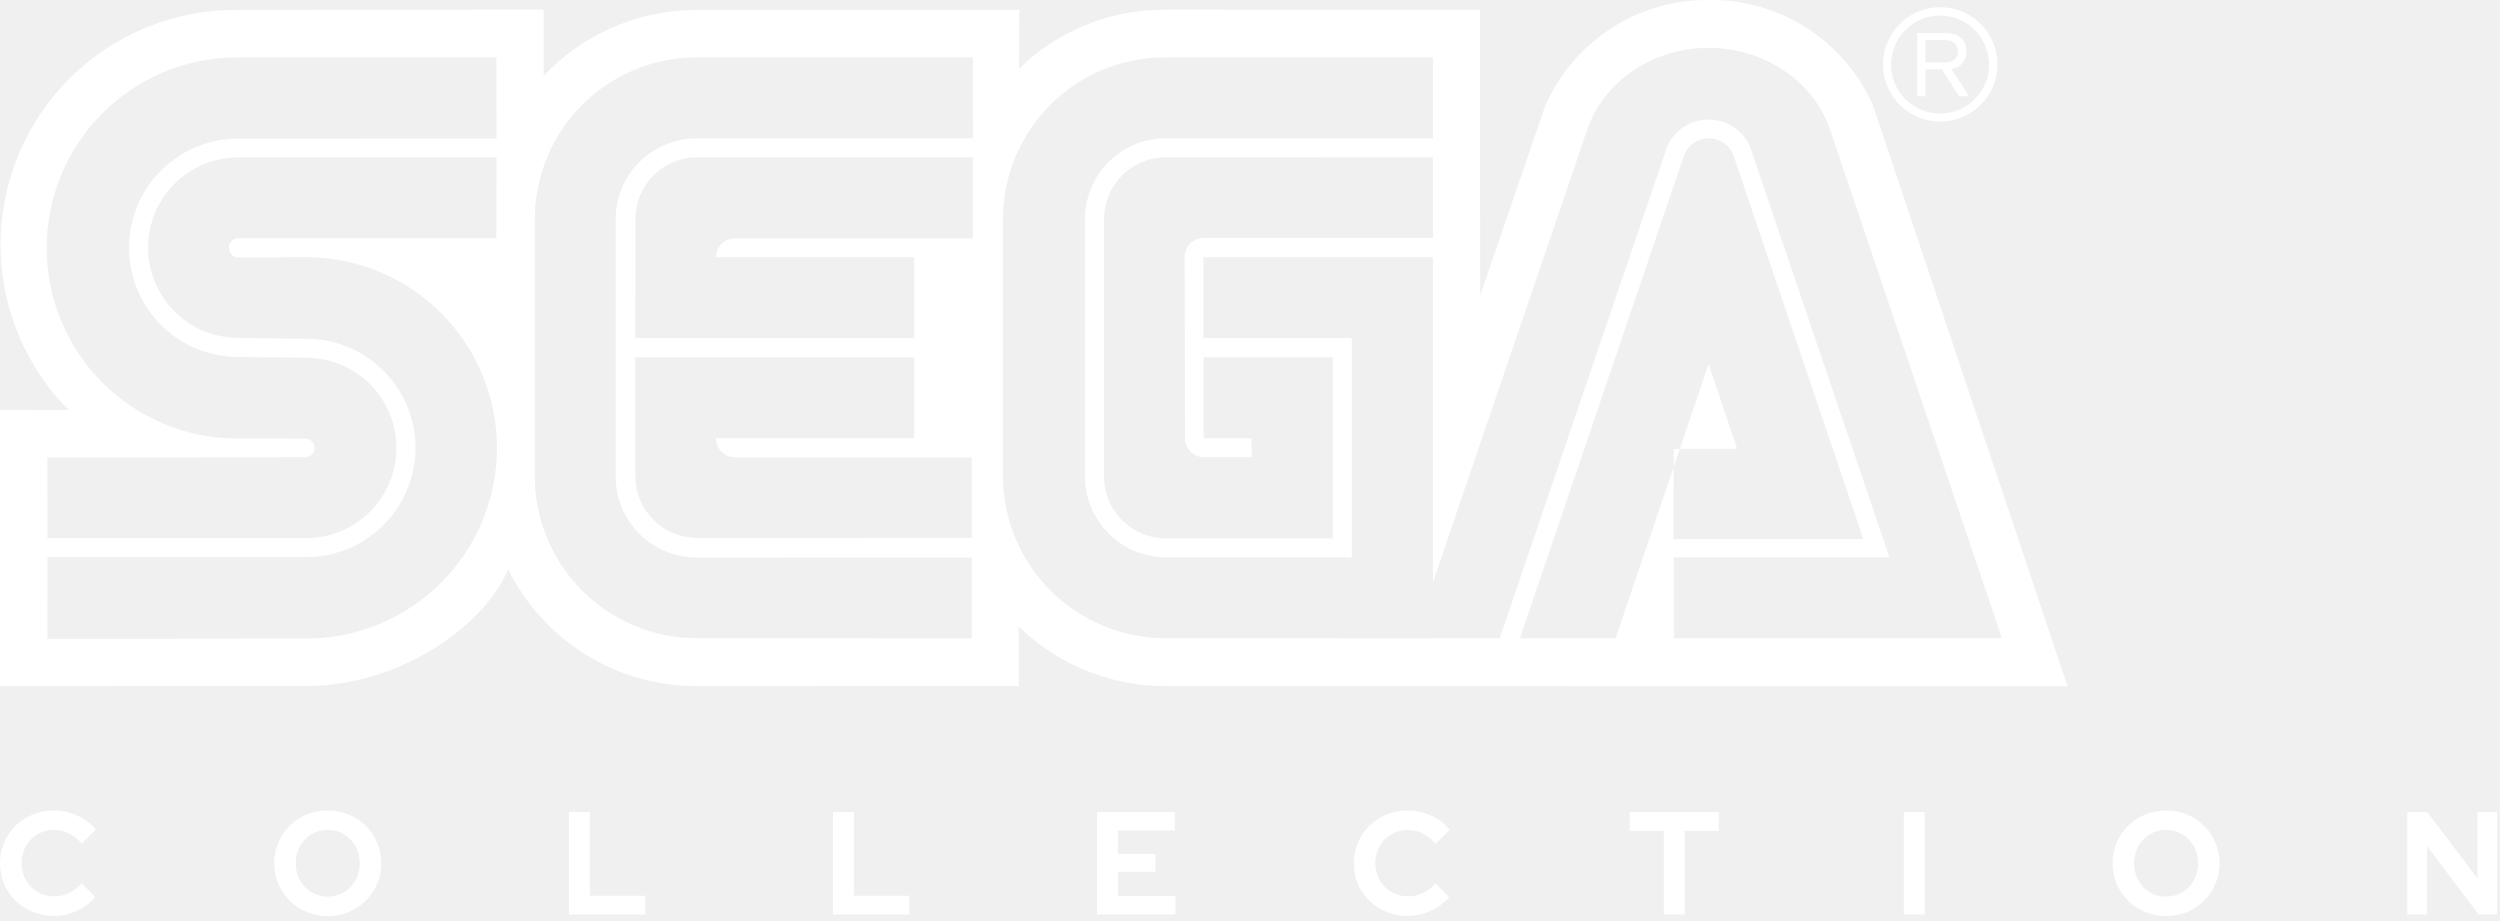
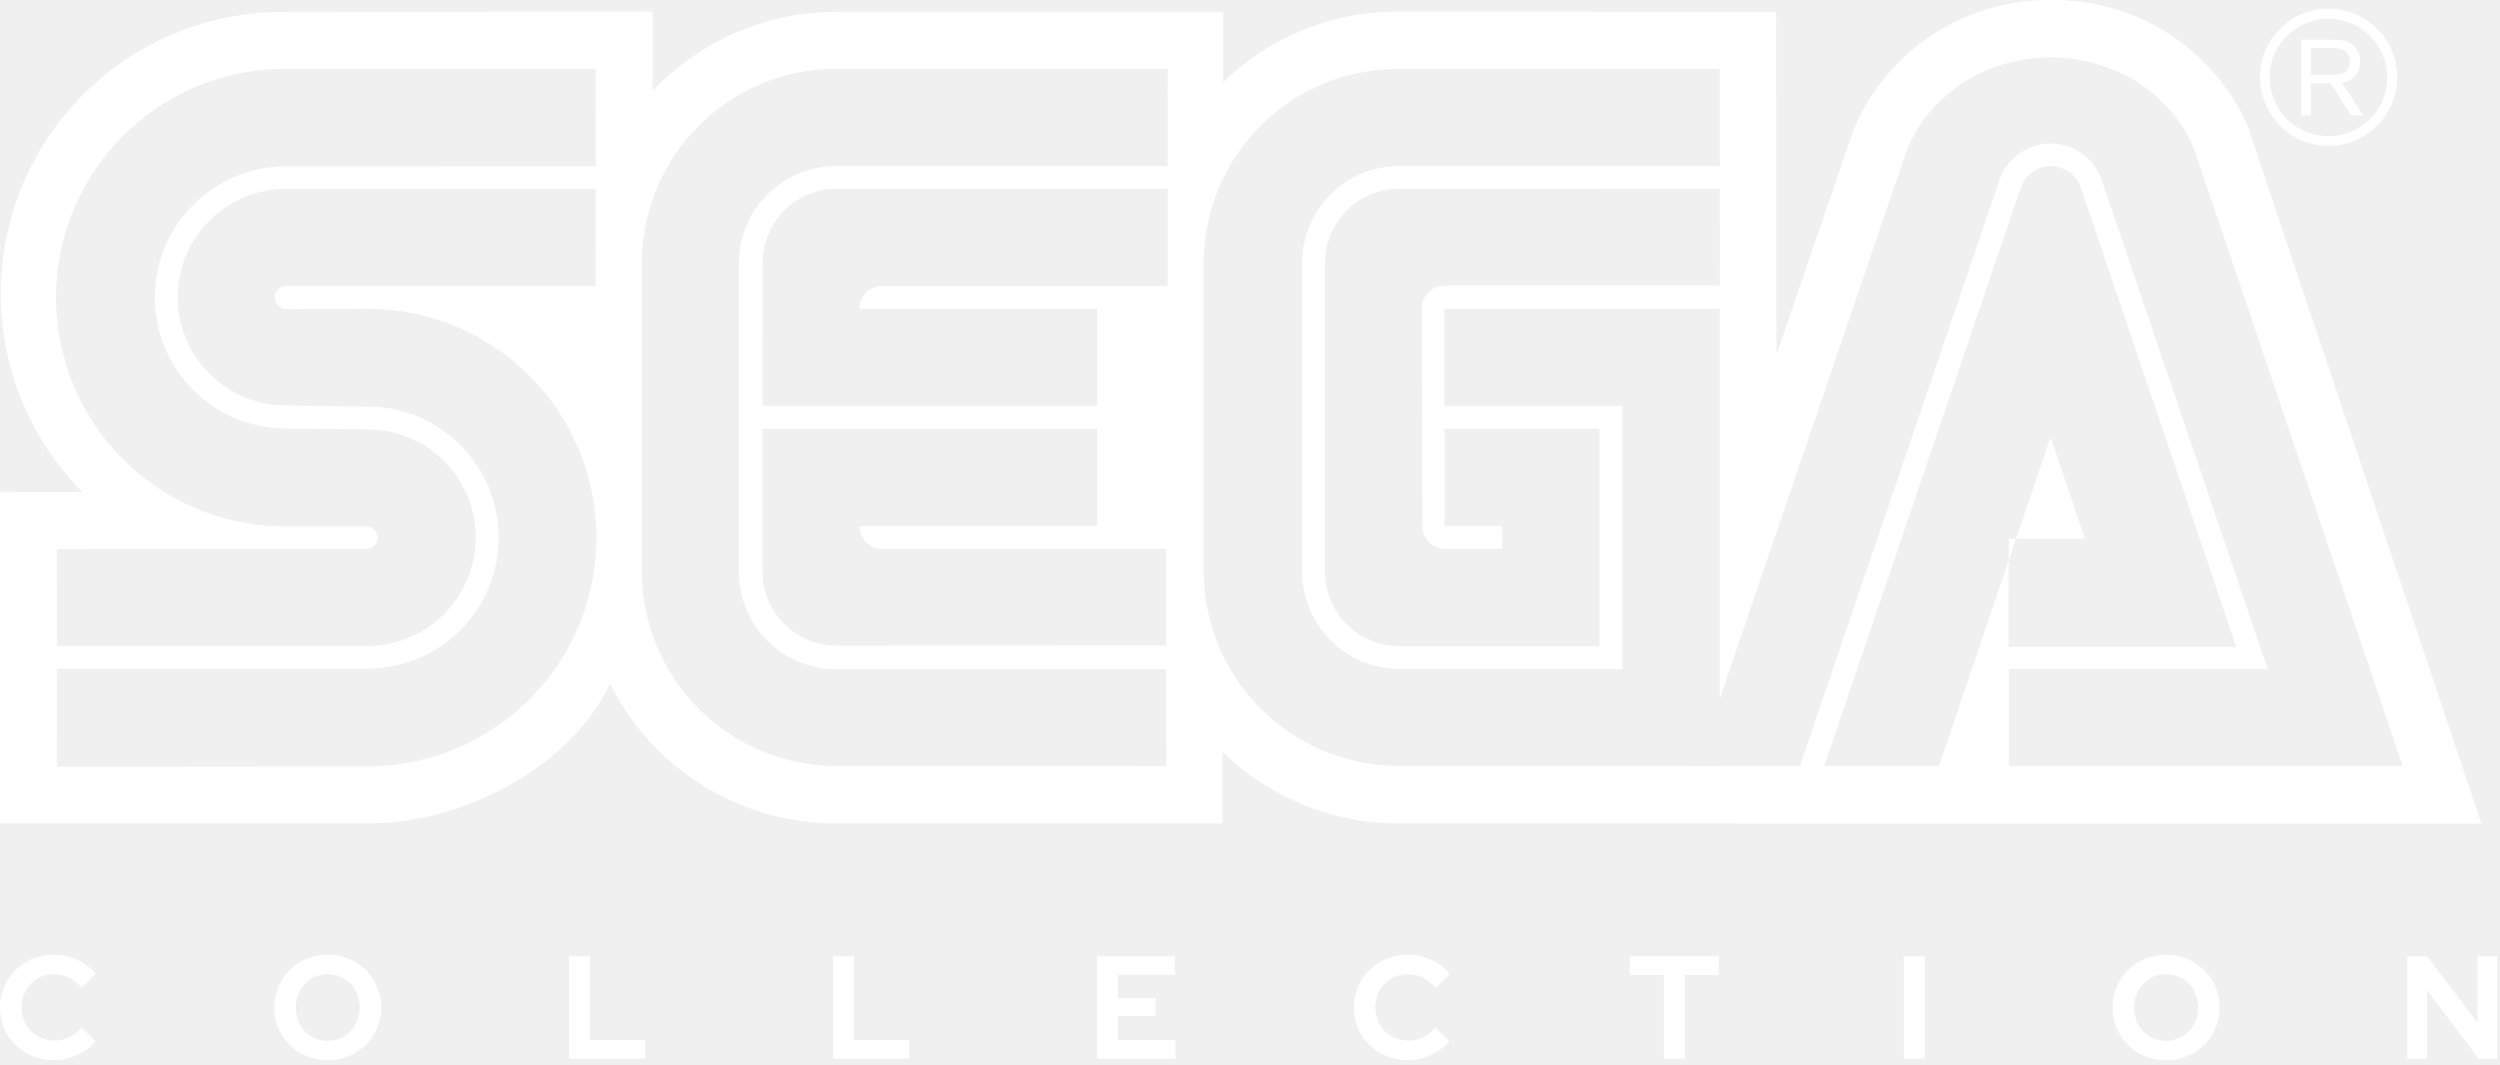
- <svg xmlns="http://www.w3.org/2000/svg" width="364" height="134" viewBox="0 0 364 134" fill="none">
-   <path d="M248.798 0.003C253.73 -0.07 258.58 1.277 262.768 3.884C266.956 6.492 270.306 10.248 272.417 14.707L272.678 15.29L301.04 99.914L169.696 99.899C161.985 99.906 154.556 96.999 148.898 91.76L148.314 91.213V99.891L101.419 99.899C95.833 99.903 90.353 98.379 85.573 95.49C80.793 92.6 76.895 88.458 74.302 83.511L73.984 82.885L73.854 83.257C69.623 92.138 57.607 99.579 45.328 99.882L44.591 99.891L0 99.899V59.673L9.979 59.688C5.236 54.898 2.016 48.812 0.722 42.195C-0.571 35.579 0.12 28.728 2.709 22.504C5.298 16.279 9.67 10.96 15.275 7.213C20.879 3.466 27.466 1.46 34.208 1.447L34.897 1.441L79.16 1.403V11.033C84.754 5.132 92.457 1.687 100.584 1.451L101.428 1.439H148.395L148.379 9.989C153.843 4.658 161.123 1.596 168.753 1.419L169.608 1.408L215.476 1.431L215.513 43.028L224.968 15.457C226.982 10.825 230.317 6.889 234.555 4.141C238.793 1.392 243.747 -0.047 248.798 0.003V0.003ZM72.285 22.916H34.722L34.229 22.925C30.828 23.047 27.606 24.483 25.242 26.932C22.879 29.381 21.558 32.652 21.558 36.056C21.558 39.46 22.879 42.73 25.242 45.18C27.606 47.629 30.828 49.065 34.229 49.187L45.061 49.333C49.194 49.453 53.117 51.179 55.998 54.145C58.879 57.11 60.491 61.082 60.491 65.217C60.491 69.351 58.879 73.323 55.998 76.289C53.117 79.255 49.194 80.981 45.061 81.1L44.534 81.109H6.905L6.89 93.014L44.497 92.975L45.163 92.968C52.426 92.819 59.342 89.829 64.425 84.64C69.509 79.451 72.356 72.476 72.356 65.212C72.356 57.947 69.509 50.972 64.425 45.783C59.342 40.594 52.426 37.605 45.163 37.456L44.497 37.448L34.73 37.502L34.524 37.487C34.193 37.434 33.891 37.265 33.673 37.009C33.455 36.754 33.335 36.429 33.335 36.093C33.335 35.758 33.455 35.433 33.673 35.178C33.891 34.922 34.193 34.753 34.524 34.7L34.73 34.685L72.27 34.694L72.285 22.916ZM141.652 8.345H101.51L100.88 8.353C94.838 8.502 89.084 10.963 84.804 15.229C80.523 19.495 78.043 25.24 77.873 31.281L77.865 31.909V69.348L77.873 69.976C78.042 76.018 80.523 81.765 84.803 86.033C89.083 90.302 94.837 92.766 100.88 92.918L101.51 92.926L141.485 92.942L141.476 81.172L101.51 81.186L101.035 81.177C98.058 81.072 95.23 79.846 93.119 77.744C91.008 75.642 89.77 72.819 89.654 69.843L89.644 69.347V31.779L89.654 31.314C89.813 28.369 91.068 25.59 93.172 23.524C95.277 21.458 98.078 20.254 101.025 20.149L101.513 20.139L141.655 20.146L141.652 8.345ZM248.788 6.969L248.167 6.978C240.142 7.22 233.419 12.134 231.101 18.852L230.928 19.386L208.631 84.776V37.458H175.219V49.221H196.824V81.158H169.782L169.309 81.149C166.347 81.025 163.539 79.793 161.44 77.698C159.342 75.603 158.106 72.797 157.977 69.835L157.967 69.349V31.907L157.977 31.433C158.095 28.477 159.322 25.674 161.414 23.583C163.506 21.491 166.31 20.265 169.266 20.147L169.751 20.137H208.631V8.347H169.661L169.032 8.355C162.991 8.505 157.239 10.966 152.96 15.232C148.68 19.497 146.2 25.241 146.031 31.281L146.022 31.909V69.348L146.031 69.976C146.22 76.026 148.718 81.774 153.012 86.041C157.306 90.307 163.07 92.768 169.122 92.918L169.751 92.926L208.631 92.942V92.931H218.359L242.706 21.441L242.873 21.074C243.415 19.974 244.255 19.048 245.296 18.4C246.337 17.752 247.538 17.408 248.764 17.407C249.991 17.406 251.193 17.747 252.235 18.393C253.278 19.039 254.119 19.963 254.664 21.061L254.831 21.427L275.105 81.158H243.711V92.934H291.488L266.64 19.417L266.473 18.895C264.174 12.169 257.437 7.23 249.424 6.98L248.788 6.969ZM248.795 20.14C248.051 20.14 247.323 20.356 246.699 20.762C246.076 21.167 245.583 21.745 245.281 22.425L245.165 22.72L221.301 92.932H235.233L243.687 67.993L243.664 78.479H271.3L252.427 22.72C252.166 21.965 251.676 21.311 251.025 20.849C250.375 20.386 249.596 20.138 248.798 20.14H248.795ZM208.629 22.89L169.75 22.898L169.3 22.909C167.068 23.02 164.957 23.957 163.376 25.537C161.796 27.118 160.859 29.229 160.747 31.461L160.736 31.911V69.35L160.748 69.8C160.857 72.036 161.792 74.152 163.372 75.737C164.952 77.323 167.064 78.266 169.3 78.382L169.75 78.393H194.035V52.006H175.246V63.807H182.224L182.246 66.577H175.304L175.023 66.563C174.392 66.493 173.804 66.209 173.357 65.759C172.909 65.309 172.629 64.719 172.563 64.088L172.549 63.807L172.486 37.451C172.477 36.77 172.719 36.11 173.166 35.596C173.613 35.083 174.233 34.752 174.909 34.667L175.273 34.642H208.647L208.629 22.89ZM72.27 8.347H34.73L34.063 8.354C26.788 8.48 19.853 11.459 14.753 16.648C9.652 21.838 6.794 28.824 6.794 36.1C6.794 43.377 9.652 50.362 14.753 55.552C19.853 60.741 26.788 63.72 34.063 63.846L34.73 63.854L44.444 63.869L44.642 63.884C44.965 63.929 45.261 64.09 45.475 64.336C45.688 64.583 45.806 64.898 45.806 65.224C45.806 65.55 45.688 65.866 45.475 66.112C45.261 66.358 44.965 66.519 44.642 66.565L44.444 66.58L6.89 66.61L6.905 78.349H44.535L45.029 78.34C48.433 78.225 51.659 76.792 54.026 74.343C56.393 71.895 57.716 68.622 57.716 65.217C57.716 61.811 56.393 58.539 54.026 56.09C51.659 53.642 48.433 52.209 45.029 52.094L34.198 51.969C30.067 51.843 26.149 50.113 23.273 47.147C20.396 44.18 18.787 40.211 18.787 36.078C18.787 31.946 20.396 27.977 23.273 25.011C26.149 22.044 30.067 20.314 34.198 20.187L34.723 20.179L72.285 20.171L72.27 8.347ZM133.11 52.021H92.503V69.352C92.506 71.659 93.396 73.877 94.989 75.546C96.582 77.215 98.756 78.207 101.06 78.317L101.51 78.328L141.475 78.312L141.483 66.596H107.05C106.371 66.6 105.715 66.357 105.204 65.91C104.694 65.464 104.365 64.846 104.279 64.173L104.257 63.812H133.11V52.021ZM244.58 65.359L243.687 67.993L243.695 65.363L244.58 65.359ZM248.773 53.004L252.929 65.359H244.58L248.773 53.004ZM141.652 22.895H101.51C99.199 22.895 96.977 23.784 95.304 25.379C93.632 26.973 92.639 29.151 92.53 31.459L92.518 31.909L92.505 49.221H133.112V37.458H104.258L104.278 37.219C104.318 36.582 104.584 35.98 105.03 35.522C105.475 35.065 106.07 34.783 106.706 34.727L107.067 34.71H141.652V22.895Z" fill="white" />
-   <path d="M282.483 17.703C284.411 17.706 286.28 17.041 287.772 15.819C289.264 14.598 290.286 12.898 290.663 11.007C291.041 9.116 290.751 7.153 289.843 5.453C288.935 3.752 287.464 2.42 285.683 1.682C283.902 0.945 281.92 0.848 280.076 1.409C278.231 1.969 276.638 3.153 275.569 4.757C274.5 6.361 274.02 8.286 274.212 10.205C274.404 12.123 275.255 13.915 276.621 15.276C278.177 16.829 280.285 17.702 282.483 17.703V17.703ZM275.344 9.397C275.339 8.46 275.522 7.532 275.882 6.667C276.241 5.801 276.769 5.016 277.436 4.358C278.433 3.361 279.703 2.682 281.086 2.407C282.469 2.132 283.903 2.273 285.205 2.813C286.508 3.352 287.621 4.266 288.405 5.438C289.188 6.611 289.606 7.989 289.606 9.399C289.606 10.809 289.188 12.187 288.405 13.36C287.621 14.532 286.508 15.446 285.205 15.985C283.903 16.525 282.469 16.666 281.086 16.391C279.703 16.116 278.433 15.437 277.436 14.44C276.768 13.782 276.239 12.996 275.88 12.13C275.52 11.264 275.338 10.335 275.344 9.397V9.397Z" fill="white" />
-   <path d="M280.351 10.098V14.014H279.148V4.814H282.564C283.852 4.829 284.605 4.829 285.321 5.369C285.646 5.618 285.905 5.943 286.076 6.314C286.248 6.686 286.326 7.093 286.305 7.502C286.34 8.125 286.13 8.737 285.72 9.207C285.311 9.678 284.733 9.97 284.111 10.021L286.7 14.01H285.246L282.727 10.094H280.351V10.098ZM280.351 9.081H282.792C283.168 9.097 283.544 9.066 283.912 8.99C284.254 8.929 284.562 8.743 284.775 8.469C284.989 8.196 285.094 7.852 285.07 7.506C285.081 7.264 285.038 7.022 284.943 6.799C284.848 6.577 284.703 6.378 284.521 6.219C283.988 5.879 283.351 5.743 282.727 5.835H280.351V9.085V9.081Z" fill="white" />
-   <path d="M7.846 133.357C9.005 133.356 10.15 133.101 11.2 132.612C12.234 132.156 13.151 131.472 13.883 130.611V130.611L11.884 128.609C11.394 129.199 10.785 129.679 10.097 130.019C9.421 130.346 8.68 130.513 7.93 130.508C7.297 130.515 6.669 130.396 6.083 130.159C5.496 129.921 4.962 129.57 4.512 129.124C4.079 128.688 3.736 128.171 3.505 127.602C3.257 126.997 3.132 126.349 3.137 125.696C3.13 125.036 3.252 124.382 3.495 123.768C3.721 123.198 4.057 122.677 4.484 122.235C4.911 121.797 5.423 121.45 5.987 121.213C6.576 120.963 7.209 120.836 7.849 120.841C8.62 120.838 9.381 121.014 10.071 121.357C10.785 121.716 11.411 122.229 11.901 122.859V122.859L13.963 120.793C13.238 119.913 12.316 119.216 11.271 118.76C10.197 118.263 9.029 118.005 7.846 118.003C6.789 117.996 5.742 118.199 4.764 118.6C3.837 118.975 2.992 119.525 2.272 120.219C1.562 120.914 0.997 121.742 0.61 122.657C0.209 123.617 0.002 124.646 0 125.685C-0.001 126.725 0.203 127.755 0.6 128.715C0.982 129.627 1.544 130.453 2.251 131.144C2.971 131.837 3.817 132.387 4.744 132.762C5.728 133.164 6.782 133.366 7.846 133.357V133.357ZM47.706 133.38C48.759 133.387 49.803 133.185 50.776 132.783C51.699 132.409 52.538 131.856 53.245 131.156C53.953 130.456 54.515 129.623 54.9 128.705C55.302 127.752 55.509 126.727 55.509 125.692C55.509 124.657 55.302 123.632 54.9 122.679C54.515 121.76 53.953 120.927 53.245 120.228C52.538 119.528 51.699 118.975 50.776 118.601C48.813 117.806 46.618 117.806 44.655 118.601C43.733 118.975 42.894 119.528 42.186 120.228C41.478 120.927 40.916 121.76 40.532 122.679C40.129 123.632 39.922 124.657 39.922 125.692C39.922 126.727 40.129 127.752 40.532 128.705C40.916 129.623 41.478 130.456 42.186 131.156C42.894 131.856 43.733 132.409 44.655 132.783C45.622 133.183 46.66 133.385 47.707 133.379L47.706 133.38ZM47.706 130.547C47.087 130.553 46.475 130.432 45.905 130.192C45.336 129.952 44.821 129.598 44.393 129.153C43.971 128.706 43.639 128.181 43.415 127.609C42.938 126.372 42.938 125.001 43.415 123.764C43.641 123.196 43.972 122.675 44.393 122.231C44.821 121.786 45.336 121.432 45.905 121.192C46.475 120.952 47.087 120.831 47.706 120.836C48.342 120.832 48.972 120.959 49.557 121.209C50.115 121.446 50.62 121.794 51.039 122.231C51.46 122.675 51.792 123.196 52.017 123.764C52.494 125.001 52.494 126.371 52.017 127.609C51.794 128.181 51.462 128.706 51.039 129.153C50.619 129.59 50.115 129.938 49.557 130.175C48.972 130.425 48.342 130.551 47.707 130.546L47.706 130.547ZM93.939 133.146V130.421H85.882V118.238H82.834V133.144L93.939 133.146ZM132.391 133.146V130.421H124.333V118.238H121.284V133.144L132.391 133.146ZM171.136 133.146V130.463H162.785V126.927H168.234V124.328H162.785V120.924H171.052V118.241H159.734V133.147L171.136 133.146ZM204.96 133.358C206.119 133.357 207.264 133.102 208.314 132.613C209.348 132.156 210.265 131.472 210.996 130.612V130.612L208.997 128.611C208.507 129.201 207.898 129.681 207.21 130.021C206.535 130.348 205.793 130.515 205.043 130.51C204.41 130.517 203.783 130.398 203.196 130.161C202.609 129.923 202.076 129.572 201.626 129.126C201.193 128.691 200.85 128.173 200.619 127.604C200.37 126.999 200.245 126.351 200.25 125.698C200.244 125.038 200.365 124.384 200.609 123.77C200.835 123.2 201.17 122.679 201.597 122.237C202.024 121.799 202.536 121.451 203.1 121.215C203.689 120.965 204.322 120.838 204.962 120.843C205.735 120.84 206.499 121.018 207.191 121.363C207.905 121.722 208.531 122.235 209.021 122.865V122.865L211.083 120.799C210.358 119.919 209.436 119.222 208.391 118.766C207.317 118.27 206.149 118.012 204.967 118.009C203.91 118.002 202.863 118.205 201.885 118.606C200.958 118.981 200.112 119.53 199.392 120.224C198.682 120.918 198.116 121.747 197.729 122.662C197.329 123.622 197.121 124.651 197.12 125.69C197.118 126.73 197.322 127.76 197.719 128.72C198.101 129.632 198.663 130.458 199.37 131.149C200.09 131.842 200.936 132.392 201.863 132.767C202.846 133.167 203.898 133.367 204.96 133.357V133.358ZM245.304 133.146V120.963H250.246V118.237H237.289V120.963H242.253V133.144L245.304 133.146ZM280.242 133.146V118.24H277.192V133.146H280.242ZM315.37 133.381C316.423 133.388 317.467 133.186 318.441 132.784C319.363 132.41 320.202 131.857 320.91 131.157C321.618 130.457 322.18 129.624 322.564 128.706C322.967 127.753 323.174 126.728 323.174 125.693C323.174 124.658 322.967 123.633 322.564 122.68C322.18 121.761 321.618 120.928 320.91 120.229C320.203 119.529 319.363 118.976 318.441 118.602C316.478 117.807 314.284 117.807 312.321 118.602C311.399 118.976 310.56 119.529 309.853 120.229C309.145 120.929 308.583 121.762 308.198 122.68C307.796 123.633 307.588 124.658 307.588 125.693C307.588 126.728 307.796 127.753 308.198 128.706C308.583 129.624 309.145 130.457 309.853 131.157C310.56 131.856 311.399 132.41 312.321 132.784C313.288 133.183 314.324 133.385 315.37 133.379V133.381ZM315.37 130.548C314.738 130.554 314.111 130.427 313.53 130.176C312.976 129.937 312.475 129.59 312.058 129.154C311.635 128.707 311.302 128.183 311.079 127.61C310.602 126.373 310.602 125.002 311.079 123.765C311.304 123.196 311.637 122.676 312.058 122.232C312.475 121.796 312.976 121.448 313.53 121.21C314.111 120.959 314.738 120.832 315.37 120.837C316.006 120.833 316.636 120.96 317.22 121.21C317.779 121.447 318.284 121.795 318.704 122.232C319.125 122.676 319.456 123.197 319.682 123.765C320.159 125.002 320.159 126.373 319.682 127.61C319.458 128.182 319.126 128.707 318.704 129.154C318.284 129.591 317.779 129.939 317.22 130.176C316.636 130.426 316.006 130.552 315.37 130.546V130.548ZM353.379 133.147V123.176L360.888 133.147H363.58V118.241H360.72V127.888L353.4 118.241H350.497V133.147H353.379Z" fill="white" />
+ <svg xmlns="http://www.w3.org/2000/svg" width="364" height="155" viewBox="0 0 364 155" fill="none">
+   <path d="M298.6 0.003C304.52 -0.084 310.34 1.533 315.367 4.662C320.393 7.791 324.413 12.3 326.948 17.65L327.261 18.35L361.3 119.914L203.664 119.896C194.41 119.904 185.494 116.415 178.703 110.128L178.003 109.471V119.886L121.72 119.896C115.017 119.902 108.44 118.071 102.702 114.604C96.965 111.137 92.287 106.165 89.175 100.227L88.793 99.476L88.638 99.923C83.56 110.581 69.138 119.512 54.401 119.875L53.517 119.886L0 119.896V71.617L11.977 71.636C6.285 65.887 2.419 58.582 0.867 50.642C-0.686 42.701 0.144 34.479 3.251 27.009C6.359 19.538 11.606 13.153 18.332 8.657C25.058 4.16 32.964 1.752 41.055 1.736L41.882 1.729L95.006 1.683V13.241C101.719 6.159 110.964 2.024 120.718 1.741L121.731 1.727H178.1L178.081 11.988C184.638 5.591 193.375 1.916 202.533 1.703L203.559 1.689L258.608 1.717L258.653 51.641L270 18.551C272.418 12.992 276.42 8.268 281.506 4.97C286.593 1.671 292.538 -0.056 298.6 0.003ZM86.754 27.503H41.673L41.081 27.514C36.999 27.66 33.132 29.384 30.295 32.323C27.459 35.263 25.873 39.188 25.873 43.273C25.873 47.358 27.459 51.284 30.295 54.223C33.132 57.163 36.999 58.887 41.081 59.032L54.081 59.208C59.041 59.352 63.75 61.423 67.208 64.983C70.665 68.542 72.6 73.309 72.6 78.271C72.6 83.234 70.665 88.001 67.208 91.56C63.75 95.119 59.041 97.191 54.081 97.334L53.449 97.344H8.287L8.269 111.632L53.404 111.586L54.204 111.577C62.921 111.399 71.22 107.811 77.321 101.583C83.423 95.355 86.84 86.984 86.84 78.265C86.84 69.547 83.423 61.176 77.321 54.948C71.22 48.72 62.921 45.132 54.204 44.953L53.404 44.944L41.682 45.008L41.435 44.99C41.037 44.927 40.675 44.724 40.413 44.417C40.151 44.111 40.008 43.721 40.008 43.318C40.008 42.915 40.151 42.526 40.413 42.219C40.675 41.913 41.037 41.71 41.435 41.646L41.682 41.628L86.736 41.638L86.754 27.503ZM170.007 10.015H121.829L121.073 10.025C113.822 10.204 106.917 13.158 101.779 18.277C96.642 23.397 93.665 30.293 93.461 37.542L93.451 38.296V83.229L93.461 83.983C93.664 91.235 96.641 98.132 101.778 103.255C106.915 108.377 113.821 111.335 121.073 111.517L121.829 111.527L169.806 111.546L169.796 97.42L121.829 97.437L121.259 97.426C117.686 97.301 114.292 95.829 111.759 93.306C109.226 90.783 107.74 87.396 107.6 83.823L107.588 83.228V38.14L107.6 37.582C107.791 34.048 109.297 30.713 111.823 28.233C114.349 25.753 117.711 24.308 121.248 24.182L121.833 24.17L170.011 24.178L170.007 10.015ZM298.588 8.364L297.843 8.375C288.212 8.665 280.143 14.563 277.361 22.625L277.153 23.266L250.393 101.745V44.956H210.293V59.073H236.223V97.403H203.768L203.2 97.392C199.645 97.243 196.274 95.766 193.756 93.251C191.238 90.737 189.755 87.37 189.6 83.814L189.588 83.23V38.294L189.6 37.725C189.742 34.178 191.214 30.814 193.725 28.303C196.236 25.793 199.6 24.321 203.148 24.18L203.731 24.168H250.393V10.017H203.623L202.867 10.027C195.618 10.207 188.714 13.161 183.578 18.28C178.442 23.4 175.466 30.294 175.262 37.542L175.252 38.296V83.229L175.262 83.983C175.489 91.245 178.487 98.143 183.641 103.264C188.794 108.384 195.712 111.337 202.975 111.517L203.731 111.527L250.393 111.546V111.533H262.069L291.289 25.733L291.489 25.292C292.14 23.973 293.148 22.861 294.397 22.084C295.647 21.306 297.089 20.893 298.56 20.892C300.032 20.89 301.475 21.3 302.726 22.075C303.977 22.85 304.987 23.959 305.641 25.277L305.841 25.716L330.174 97.403H292.495V111.536H349.836L320.014 23.303L319.814 22.677C317.054 14.604 308.969 8.677 299.352 8.377L298.588 8.364ZM298.597 24.171C297.704 24.172 296.83 24.431 296.082 24.918C295.333 25.404 294.742 26.098 294.38 26.914L294.24 27.267L265.6 111.534H282.32L292.467 81.603L292.439 94.188H325.607L302.956 27.267C302.643 26.362 302.055 25.577 301.274 25.022C300.493 24.467 299.558 24.169 298.6 24.171H298.597ZM250.391 27.471L203.729 27.481L203.189 27.494C200.51 27.628 197.976 28.753 196.08 30.649C194.183 32.546 193.058 35.079 192.924 37.758L192.911 38.298V83.231L192.925 83.772C193.056 86.456 194.178 88.995 196.075 90.898C197.971 92.801 200.506 93.932 203.189 94.072L203.729 94.085H232.875V62.416H210.325V76.579H218.7L218.727 79.904H210.395L210.058 79.887C209.301 79.803 208.595 79.463 208.058 78.922C207.521 78.382 207.185 77.674 207.105 76.916L207.088 76.579L207.013 44.947C207.002 44.13 207.292 43.338 207.829 42.721C208.365 42.105 209.11 41.708 209.921 41.606L210.358 41.576H250.413L250.391 27.471ZM86.736 10.017H41.682L40.882 10.026C32.15 10.178 23.827 13.753 17.706 19.981C11.584 26.21 8.154 34.593 8.154 43.326C8.154 52.059 11.584 60.443 17.706 66.672C23.827 72.9 32.15 76.475 40.882 76.626L41.682 76.635L53.34 76.653L53.578 76.671C53.966 76.726 54.321 76.919 54.577 77.215C54.834 77.51 54.975 77.889 54.975 78.28C54.975 78.672 54.834 79.05 54.577 79.346C54.321 79.642 53.966 79.835 53.578 79.889L53.34 79.907L8.269 79.943L8.287 94.032H53.45L54.043 94.021C58.128 93.883 61.999 92.163 64.841 89.225C67.681 86.286 69.269 82.359 69.269 78.271C69.269 74.184 67.681 70.257 64.841 67.318C61.999 64.379 58.128 62.66 54.043 62.521L41.043 62.372C36.086 62.22 31.383 60.144 27.931 56.584C24.479 53.024 22.548 48.26 22.548 43.3C22.548 38.341 24.479 33.577 27.931 30.017C31.383 26.457 36.086 24.381 41.043 24.228L41.674 24.218L86.755 24.208L86.736 10.017ZM159.755 62.434H111.02V83.234C111.023 86.003 112.092 88.665 114.004 90.668C115.915 92.671 118.524 93.862 121.29 93.994L121.829 94.007L169.795 93.988L169.804 79.926H128.478C127.664 79.932 126.876 79.639 126.263 79.103C125.651 78.568 125.256 77.826 125.153 77.018L125.127 76.585H159.755V62.434ZM293.538 78.442L292.467 81.603L292.476 78.446L293.538 78.442ZM298.57 63.613L303.559 78.442H293.538L298.57 63.613ZM170.007 27.478H121.829C119.056 27.477 116.389 28.545 114.382 30.459C112.375 32.373 111.182 34.986 111.052 37.756L111.038 38.296L111.022 59.073H159.757V44.956H125.128L125.152 44.669C125.199 43.904 125.519 43.182 126.054 42.633C126.589 42.084 127.303 41.745 128.066 41.678L128.499 41.658H170.007V27.478Z" fill="white" />
+   <path d="M339.028 21.246C341.342 21.25 343.585 20.452 345.376 18.986C347.166 17.521 348.393 15.479 348.846 13.21C349.299 10.941 348.951 8.585 347.861 6.544C346.771 4.503 345.007 2.904 342.869 2.019C340.731 1.134 338.353 1.018 336.139 1.69C333.925 2.363 332.014 3.784 330.73 5.709C329.447 7.634 328.871 9.945 329.101 12.247C329.332 14.55 330.354 16.701 331.993 18.333C333.86 20.198 336.39 21.245 339.028 21.246ZM330.46 11.278C330.455 10.154 330.674 9.04 331.105 8.001C331.537 6.962 332.171 6.02 332.971 5.23C334.168 4.034 335.692 3.219 337.352 2.889C339.012 2.559 340.732 2.728 342.295 3.376C343.859 4.023 345.195 5.12 346.135 6.527C347.075 7.934 347.577 9.588 347.577 11.28C347.577 12.973 347.075 14.627 346.135 16.034C345.195 17.441 343.859 18.538 342.295 19.185C340.732 19.833 339.012 20.002 337.352 19.672C335.692 19.342 334.168 18.527 332.971 17.33C332.17 16.54 331.535 15.598 331.103 14.559C330.672 13.519 330.453 12.404 330.46 11.278Z" fill="white" />
+   <path d="M336.47 12.119V16.819H335.026V5.778H339.126C340.672 5.796 341.576 5.796 342.435 6.444C342.824 6.743 343.135 7.132 343.341 7.578C343.547 8.024 343.641 8.513 343.616 9.003C343.658 9.751 343.406 10.486 342.914 11.05C342.422 11.615 341.729 11.966 340.983 12.027L344.09 16.814H342.345L339.321 12.114H336.47V12.119ZM336.47 10.899H339.4C339.851 10.918 340.302 10.882 340.744 10.789C341.154 10.716 341.523 10.494 341.78 10.165C342.036 9.836 342.162 9.424 342.133 9.008C342.147 8.718 342.095 8.428 341.981 8.161C341.867 7.893 341.693 7.655 341.474 7.464C340.835 7.056 340.071 6.893 339.321 7.003H336.47V10.903V10.899Z" fill="white" />
+   <path d="M7.846 154.357C9.005 154.356 10.15 154.101 11.2 153.612C12.234 153.156 13.151 152.472 13.883 151.611L11.884 149.609C11.394 150.199 10.785 150.679 10.097 151.019C9.421 151.346 8.68 151.513 7.93 151.508C7.297 151.515 6.669 151.396 6.083 151.159C5.496 150.921 4.962 150.57 4.512 150.124C4.079 149.688 3.736 149.171 3.505 148.602C3.257 147.997 3.132 147.349 3.137 146.696C3.13 146.036 3.252 145.382 3.495 144.768C3.721 144.198 4.057 143.677 4.484 143.235C4.911 142.797 5.423 142.45 5.987 142.213C6.576 141.963 7.209 141.836 7.849 141.841C8.62 141.838 9.381 142.014 10.071 142.357C10.785 142.716 11.411 143.229 11.901 143.859L13.963 141.793C13.238 140.913 12.316 140.216 11.271 139.76C10.197 139.263 9.029 139.005 7.846 139.003C6.789 138.996 5.742 139.199 4.764 139.6C3.837 139.975 2.992 140.525 2.272 141.219C1.562 141.914 0.997 142.742 0.61 143.657C0.209 144.617 0.002 145.646 0 146.685C-0.001 147.725 0.203 148.755 0.6 149.715C0.982 150.627 1.544 151.453 2.251 152.144C2.971 152.837 3.817 153.387 4.744 153.762C5.728 154.164 6.782 154.366 7.846 154.357ZM47.706 154.38C48.759 154.387 49.803 154.185 50.776 153.783C51.699 153.409 52.538 152.856 53.245 152.156C53.953 151.456 54.515 150.623 54.9 149.705C55.302 148.752 55.509 147.727 55.509 146.692C55.509 145.657 55.302 144.632 54.9 143.679C54.515 142.76 53.953 141.927 53.245 141.228C52.538 140.528 51.699 139.975 50.776 139.601C48.813 138.806 46.618 138.806 44.655 139.601C43.733 139.975 42.894 140.528 42.186 141.228C41.478 141.927 40.916 142.76 40.532 143.679C40.129 144.632 39.922 145.657 39.922 146.692C39.922 147.727 40.129 148.752 40.532 149.705C40.916 150.623 41.478 151.456 42.186 152.156C42.894 152.856 43.733 153.409 44.655 153.783C45.622 154.183 46.66 154.385 47.707 154.379L47.706 154.38ZM47.706 151.547C47.087 151.553 46.475 151.432 45.905 151.192C45.336 150.952 44.821 150.598 44.393 150.153C43.971 149.706 43.639 149.181 43.415 148.609C42.938 147.372 42.938 146.001 43.415 144.764C43.641 144.196 43.972 143.675 44.393 143.231C44.821 142.786 45.336 142.432 45.905 142.192C46.475 141.952 47.087 141.831 47.706 141.836C48.342 141.832 48.972 141.959 49.557 142.209C50.115 142.446 50.619 142.794 51.039 143.231C51.46 143.675 51.792 144.196 52.017 144.764C52.494 146.001 52.494 147.371 52.017 148.609C51.794 149.181 51.462 149.706 51.039 150.153C50.619 150.59 50.115 150.938 49.557 151.175C48.972 151.425 48.342 151.551 47.707 151.546L47.706 151.547ZM93.939 154.146V151.421H85.882V139.238H82.834V154.144L93.939 154.146ZM132.391 154.146V151.421H124.333V139.238H121.284V154.144L132.391 154.146ZM171.136 154.146V151.463H162.785V147.927H168.234V145.328H162.785V141.924H171.052V139.241H159.734V154.147L171.136 154.146ZM204.96 154.358C206.119 154.357 207.264 154.102 208.314 153.613C209.348 153.156 210.265 152.472 210.996 151.612L208.997 149.611C208.507 150.201 207.898 150.681 207.21 151.021C206.535 151.348 205.793 151.515 205.043 151.51C204.41 151.517 203.783 151.398 203.196 151.161C202.609 150.923 202.076 150.572 201.626 150.126C201.193 149.691 200.85 149.173 200.619 148.604C200.37 147.999 200.245 147.351 200.25 146.698C200.244 146.038 200.365 145.384 200.609 144.77C200.835 144.2 201.17 143.679 201.597 143.237C202.024 142.799 202.536 142.451 203.1 142.215C203.689 141.965 204.322 141.838 204.962 141.843C205.735 141.84 206.499 142.018 207.191 142.363C207.905 142.722 208.531 143.235 209.021 143.865L211.083 141.799C210.358 140.919 209.436 140.222 208.391 139.766C207.317 139.27 206.149 139.012 204.967 139.009C203.91 139.002 202.863 139.205 201.885 139.606C200.958 139.981 200.112 140.53 199.392 141.224C198.682 141.918 198.116 142.747 197.729 143.662C197.329 144.622 197.121 145.651 197.12 146.69C197.118 147.73 197.322 148.76 197.719 149.72C198.101 150.632 198.663 151.458 199.37 152.149C200.09 152.842 200.936 153.392 201.863 153.767C202.846 154.167 203.898 154.367 204.96 154.357V154.358ZM245.304 154.146V141.963H250.246V139.237H237.289V141.963H242.253V154.144L245.304 154.146ZM280.242 154.146V139.24H277.192V154.146H280.242ZM315.37 154.381C316.423 154.388 317.467 154.186 318.441 153.784C319.363 153.41 320.202 152.857 320.91 152.157C321.618 151.457 322.18 150.624 322.564 149.706C322.967 148.753 323.174 147.728 323.174 146.693C323.174 145.658 322.967 144.633 322.564 143.68C322.18 142.761 321.618 141.928 320.91 141.229C320.203 140.529 319.363 139.976 318.441 139.602C316.478 138.807 314.284 138.807 312.321 139.602C311.399 139.976 310.56 140.529 309.853 141.229C309.145 141.929 308.583 142.762 308.198 143.68C307.796 144.633 307.588 145.658 307.588 146.693C307.588 147.728 307.796 148.753 308.198 149.706C308.583 150.624 309.145 151.457 309.853 152.157C310.56 152.856 311.399 153.41 312.321 153.784C313.288 154.183 314.324 154.385 315.37 154.379V154.381ZM315.37 151.548C314.738 151.554 314.111 151.427 313.53 151.176C312.976 150.937 312.475 150.59 312.058 150.154C311.635 149.707 311.302 149.183 311.079 148.61C310.602 147.373 310.602 146.002 311.079 144.765C311.304 144.196 311.637 143.676 312.058 143.232C312.475 142.796 312.976 142.448 313.53 142.21C314.111 141.959 314.738 141.832 315.37 141.837C316.006 141.833 316.636 141.96 317.22 142.21C317.779 142.447 318.284 142.795 318.704 143.232C319.125 143.676 319.456 144.197 319.682 144.765C320.159 146.002 320.159 147.373 319.682 148.61C319.458 149.182 319.126 149.707 318.704 150.154C318.284 150.591 317.779 150.939 317.22 151.176C316.636 151.426 316.006 151.552 315.37 151.546V151.548ZM353.379 154.147V144.176L360.888 154.147H363.58V139.241H360.72V148.888L353.4 139.241H350.497V154.147H353.379Z" fill="white" />
</svg>
